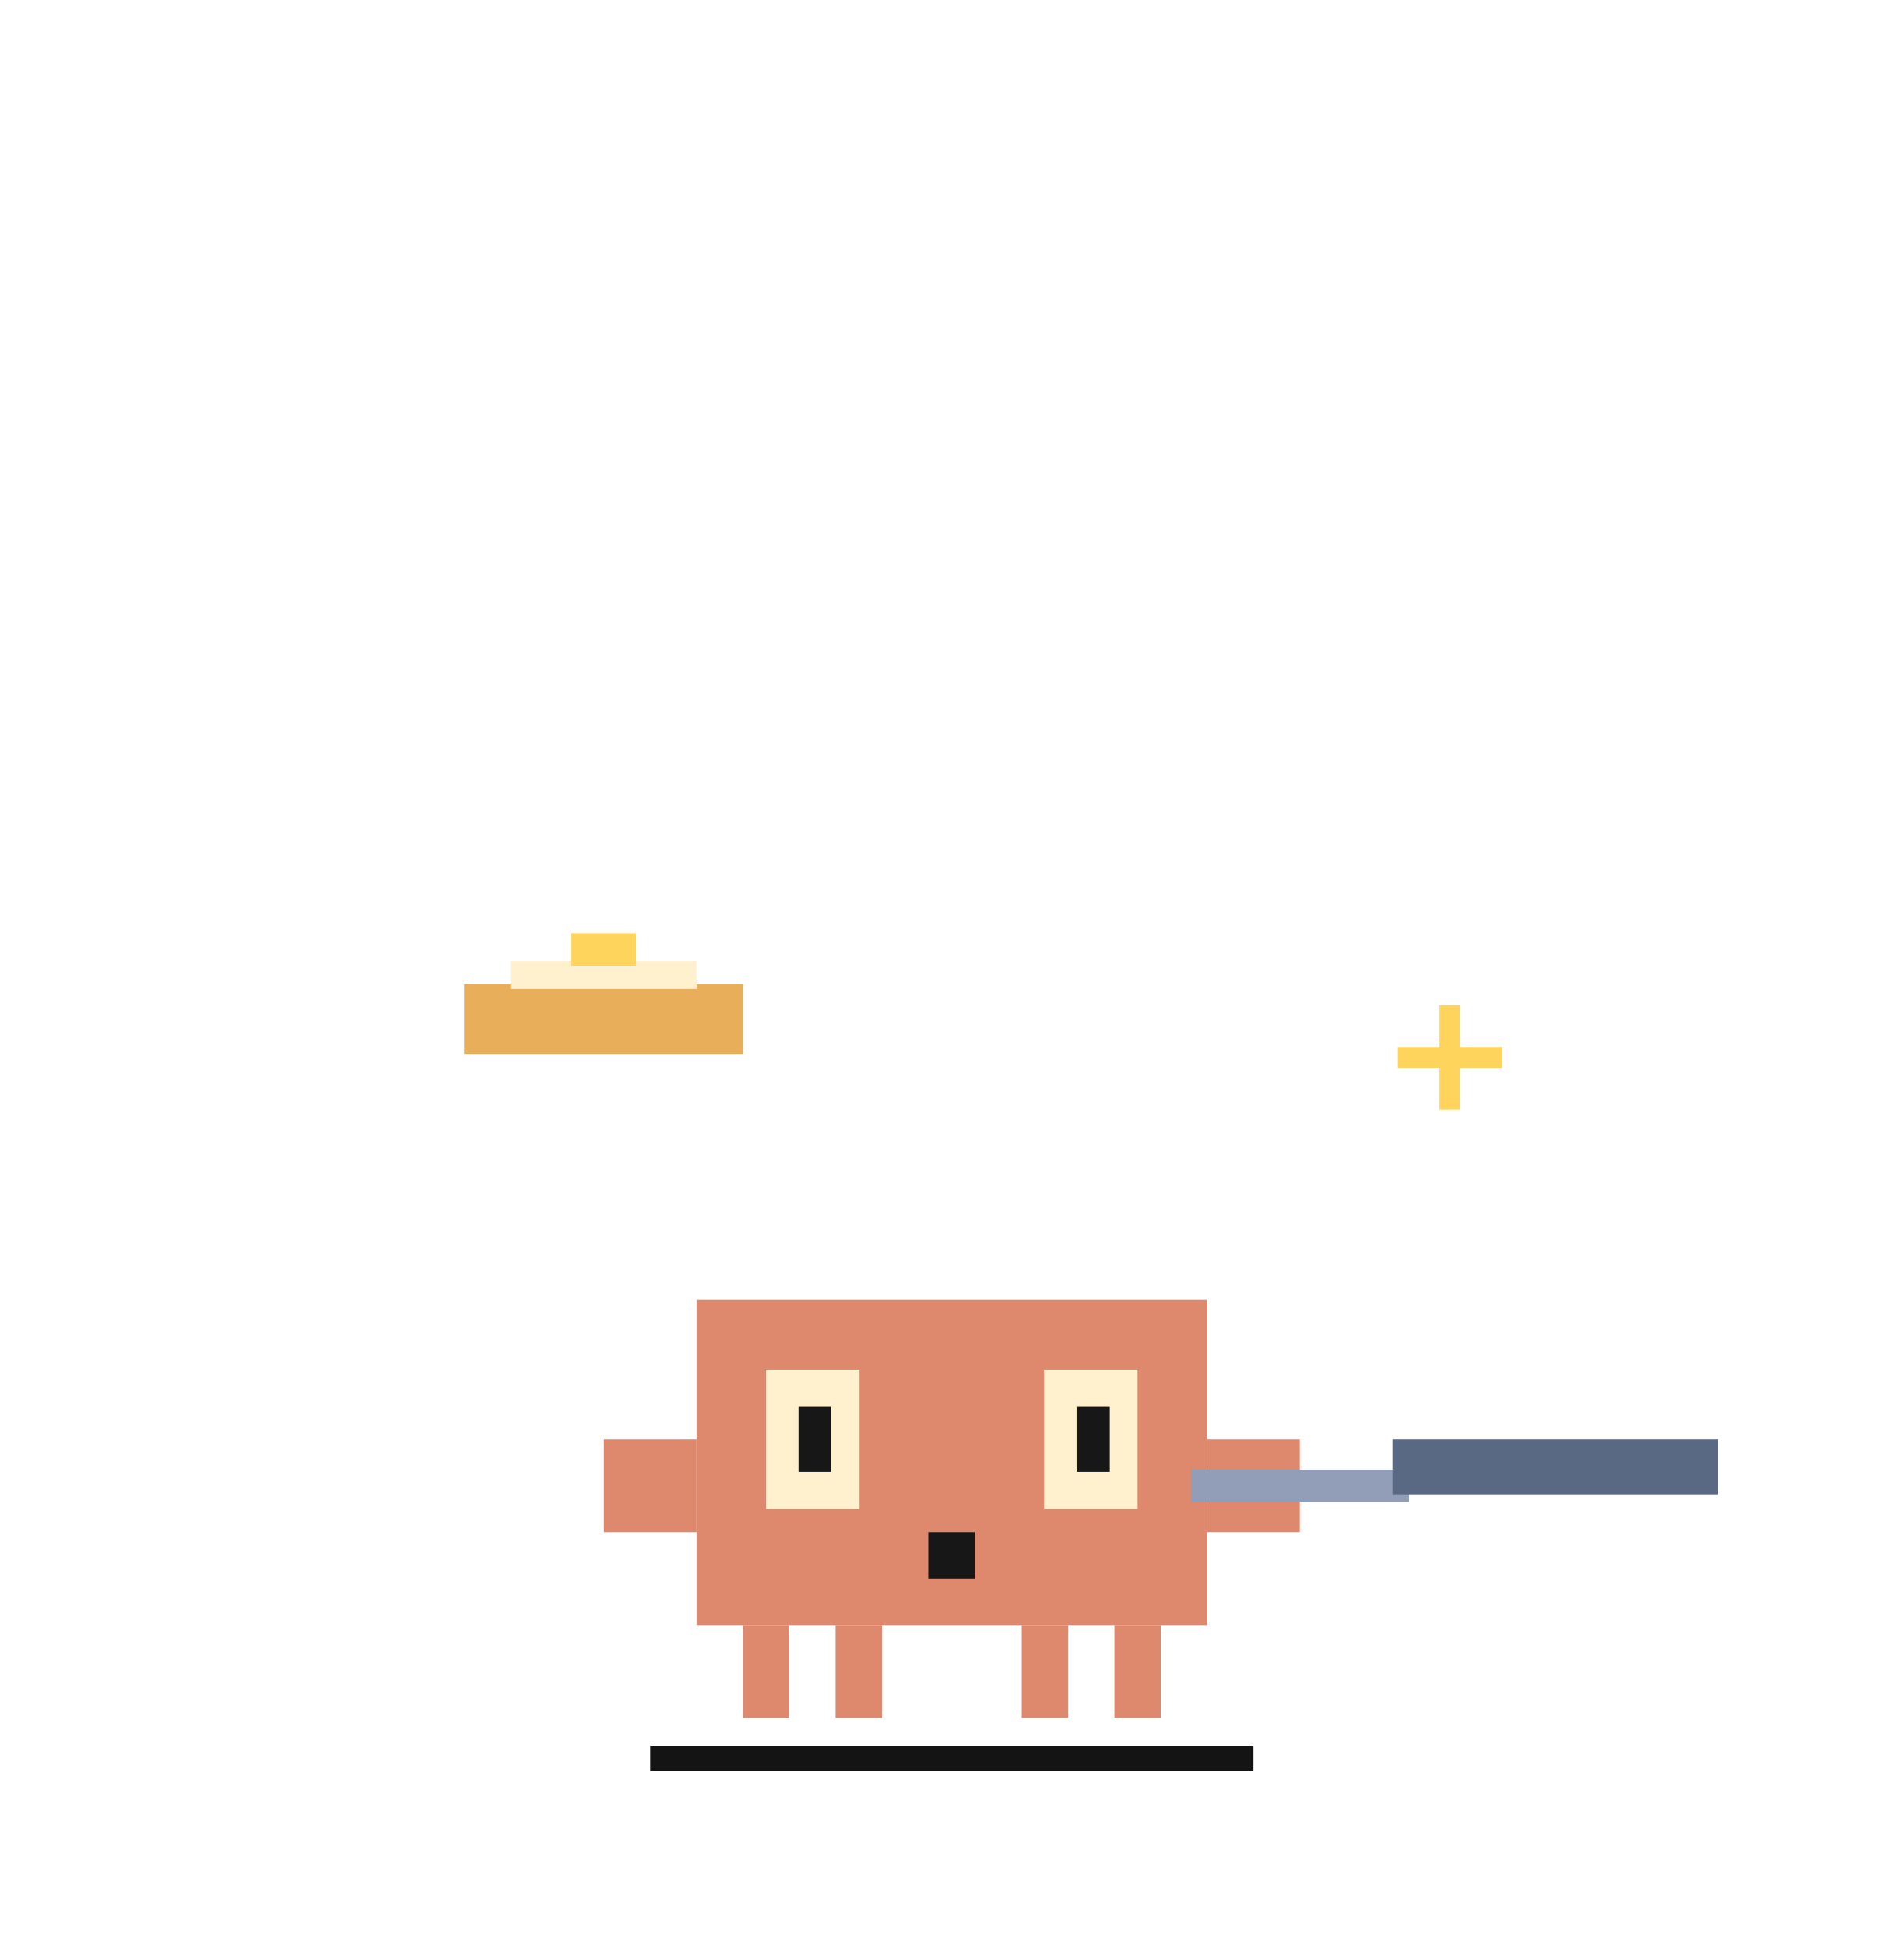
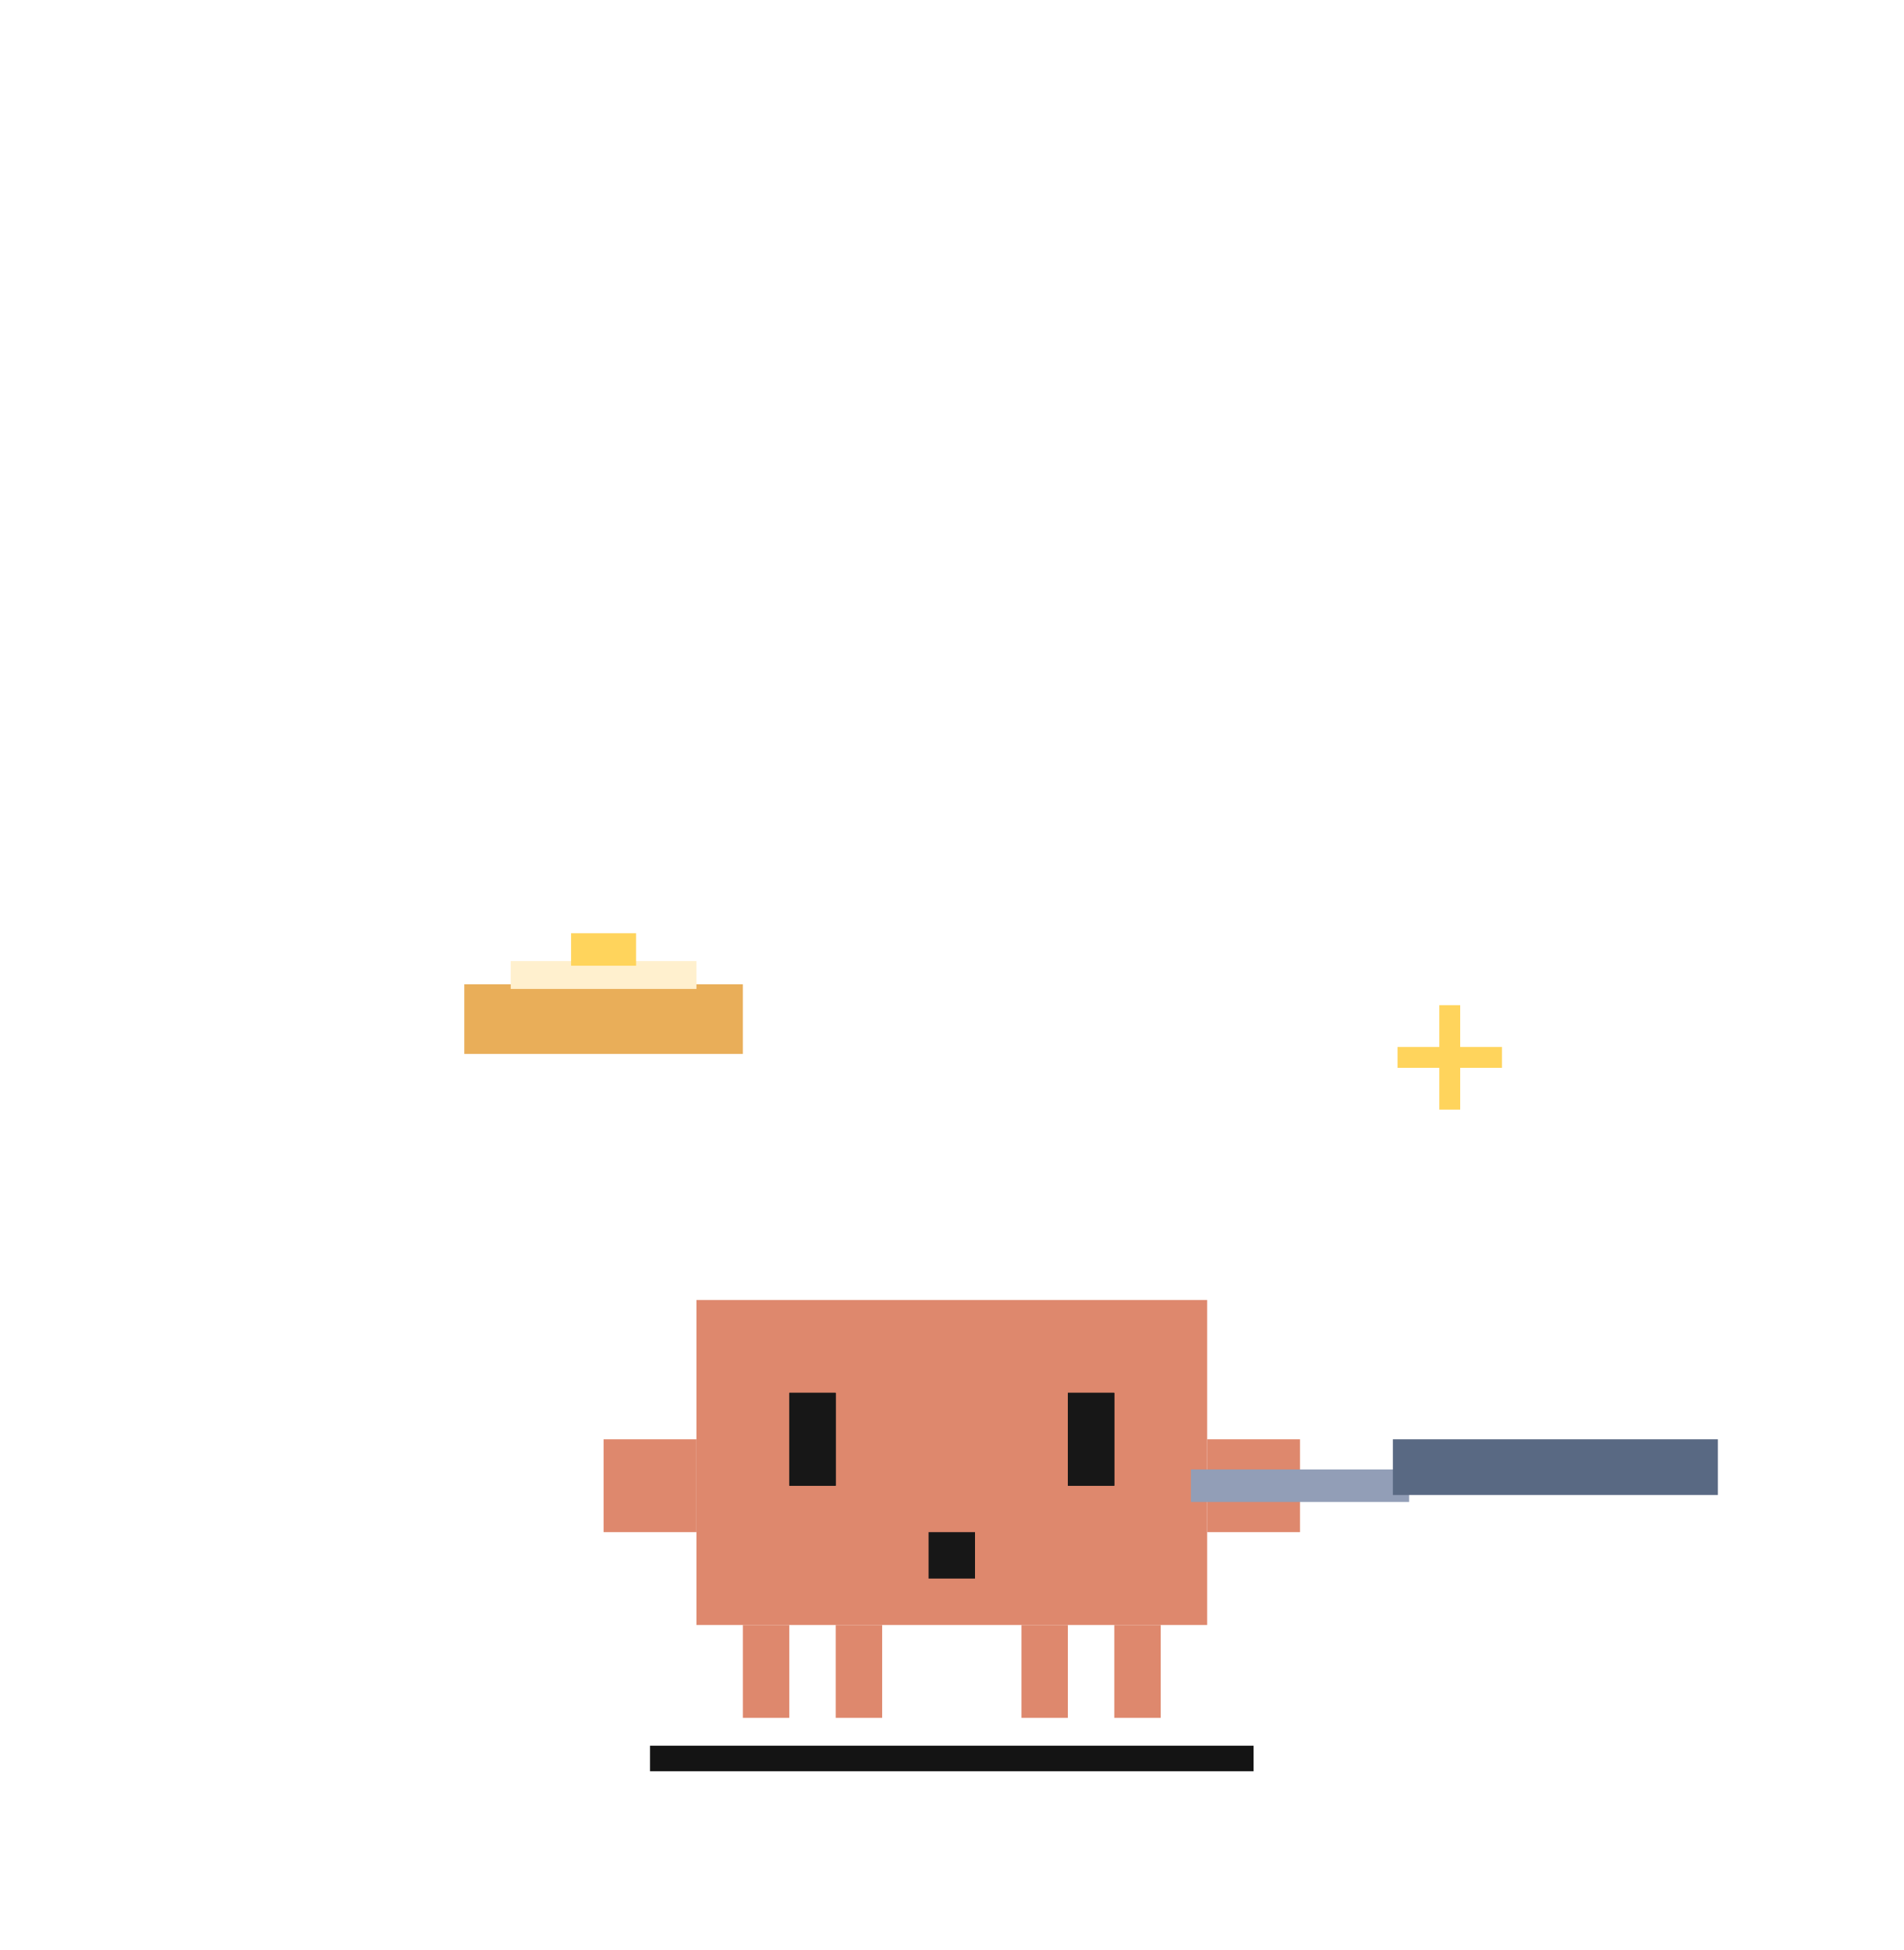
<svg xmlns="http://www.w3.org/2000/svg" viewBox="-13 -22 41 42" role="img" aria-labelledby="pt12-title pt12-desc" data-duration="8" data-playtime="pt12">
  <style>.pt12-1{transform-origin:7.5px 9px;animation:pt12-1 8s ease-in-out infinite}
@keyframes pt12-1{0%{transform:translate(0px,0px) rotate(0deg) scale(1,1);}12%{transform:translate(0px,0px) rotate(0deg) scale(1,1);}13%{transform:translate(0px,0px) rotate(0deg) scale(1,0.1);}14%{transform:translate(0px,0px) rotate(0deg) scale(1,1);}72%{transform:translate(0px,0px) rotate(0deg) scale(1,1);}73%{transform:translate(0.5px,0px) rotate(0deg) scale(1,1);}85%{transform:translate(0px,0px) rotate(0deg) scale(1,1);}100%{transform:translate(0px,0px) rotate(0deg) scale(1,1);}}
.pt12-2{transform-origin:0px 0px;animation:pt12-2 8s ease-in-out infinite}
@keyframes pt12-2{0%{opacity:1;}55.9%{opacity:1;}56%{opacity:0;}79%{opacity:0;}79.1%{opacity:1;}100%{opacity:1;}}
.pt12-3{transform-origin:0px 0px;animation:pt12-3 8s linear infinite}
@keyframes pt12-3{0%{opacity:0;}55.9%{opacity:0;}56%{opacity:1;}79%{opacity:1;}79.1%{opacity:0;}100%{opacity:0;}}
.pt12-4{transform-origin:2px 10px;animation:pt12-4 8s ease-in-out infinite}
@keyframes pt12-4{0%{transform:translate(0px,0px) rotate(0deg) scale(1,1);}100%{transform:translate(0px,0px) rotate(0deg) scale(1,1);}}
.pt12-5{transform-origin:13px 10px;animation:pt12-5 8s ease-in-out infinite}
@keyframes pt12-5{0%{transform:translate(0px,0px) rotate(0deg) scale(1,1);}24%{transform:translate(0px,0px) rotate(-35deg) scale(1,1);}37%{transform:translate(0px,0px) rotate(0deg) scale(1,1);}100%{transform:translate(0px,0px) rotate(0deg) scale(1,1);}}
.pt12-6{transform-origin:7.5px 15px;animation:pt12-6 8s ease-in-out infinite}
@keyframes pt12-6{0%{transform:translate(0px,0px) rotate(0deg) scale(1,1);}22%{transform:translate(0px,1px) rotate(-5deg) scale(1,1);}29%{transform:translate(0px,-1px) rotate(5deg) scale(1,1);}53%{transform:translate(0px,0px) rotate(0deg) scale(1,1);}56%{transform:translate(0px,1px) rotate(0deg) scale(1.08,0.88);}62%{transform:translate(0px,0px) rotate(0deg) scale(1,1);}100%{transform:translate(0px,0px) rotate(0deg) scale(1,1);}}
.pt12-7{transform-origin:0px 0px;animation:pt12-7 8s ease-in-out infinite}
@keyframes pt12-7{0%{transform:translate(20px,8px) rotate(0deg) scale(1,1);}22%{transform:translate(20px,8px) rotate(0deg) scale(1,1);}34%{transform:translate(16px,-12px) rotate(190deg) scale(1,1);}43%{transform:translate(10px,-8px) rotate(340deg) scale(1,1);}55%{transform:translate(7.5px,5px) rotate(360deg) scale(1,1);}87%{transform:translate(7.5px,5px) rotate(360deg) scale(1,1);}94%{transform:translate(20px,8px) rotate(360deg) scale(1,1);}100%{transform:translate(20px,8px) rotate(360deg) scale(1,1);}}
.pt12-8{transform-origin:0px 0px;animation:pt12-8 8s linear infinite}
@keyframes pt12-8{0%{opacity:0;}59.9%{opacity:0;}60%{opacity:1;}76%{opacity:1;}76.1%{opacity:0;}100%{opacity:0;}}
@media(prefers-reduced-motion:reduce){svg[data-playtime="pt12"] g{animation-play-state:paused!important;animation-delay:-5.2s!important}}</style>
  <rect x="1" y="15.6" width="13" height="0.55" fill="#141414" />
  <g class="pt12-6">
    <g fill="#DE886D">
      <rect x="2" y="6" width="11" height="7" />
      <rect x="3" y="13" width="1" height="2" />
      <rect x="5" y="13" width="1" height="2" />
      <rect x="9" y="13" width="1" height="2" />
      <rect x="11" y="13" width="1" height="2" />
      <g class="pt12-4">
        <rect x="0" y="9" width="2" height="2" />
      </g>
      <g class="pt12-5">
        <rect x="13" y="9" width="2" height="2" />
      </g>
    </g>
    <g class="pt12-2">
      <g class="pt12-1">
        <g fill="#171717">
          <rect x="4" y="8" width="1" height="2" />
          <rect x="10" y="8" width="1" height="2" />
        </g>
      </g>
    </g>
    <g class="pt12-3">
-       <rect x="3.5" y="7.5" width="2" height="3" fill="#FFF0CE" />
-       <rect x="9.5" y="7.5" width="2" height="3" fill="#FFF0CE" />
-       <rect x="4.2" y="8.3" width="0.7" height="1.4" fill="#171717" />
-       <rect x="10.2" y="8.3" width="0.7" height="1.4" fill="#171717" />
+       <g fill="#171717">
+         <rect x="4" y="8" width="1" height="2" />
+         <rect x="10" y="8" width="1" height="2" />
+       </g>
      <rect x="7" y="11" width="1" height="1" fill="#171717" />
    </g>
    <path d="M13 10h4" fill="none" stroke="#929EB7" stroke-width="0.7" stroke-linecap="square" stroke-linejoin="miter" />
    <rect x="17" y="9" width="7" height="1.2" fill="#596983" />
  </g>
  <g class="pt12-7">
    <rect x="-3" y="-0.8" width="6" height="1.5" fill="#E9AE59" />
    <rect x="-2" y="-1.3" width="4" height="0.6" fill="#FFF0CE" />
    <rect x="-0.7" y="-1.9" width="1.4" height="0.7" fill="#FFD45C" />
  </g>
  <g class="pt12-8">
    <g transform="translate(18 1) scale(0.45) rotate(0)">
      <path d="M0-3h1v2h2v1H1v2H0V0h-2v-1h2z" fill="#FFD45C" />
    </g>
  </g>
</svg>
